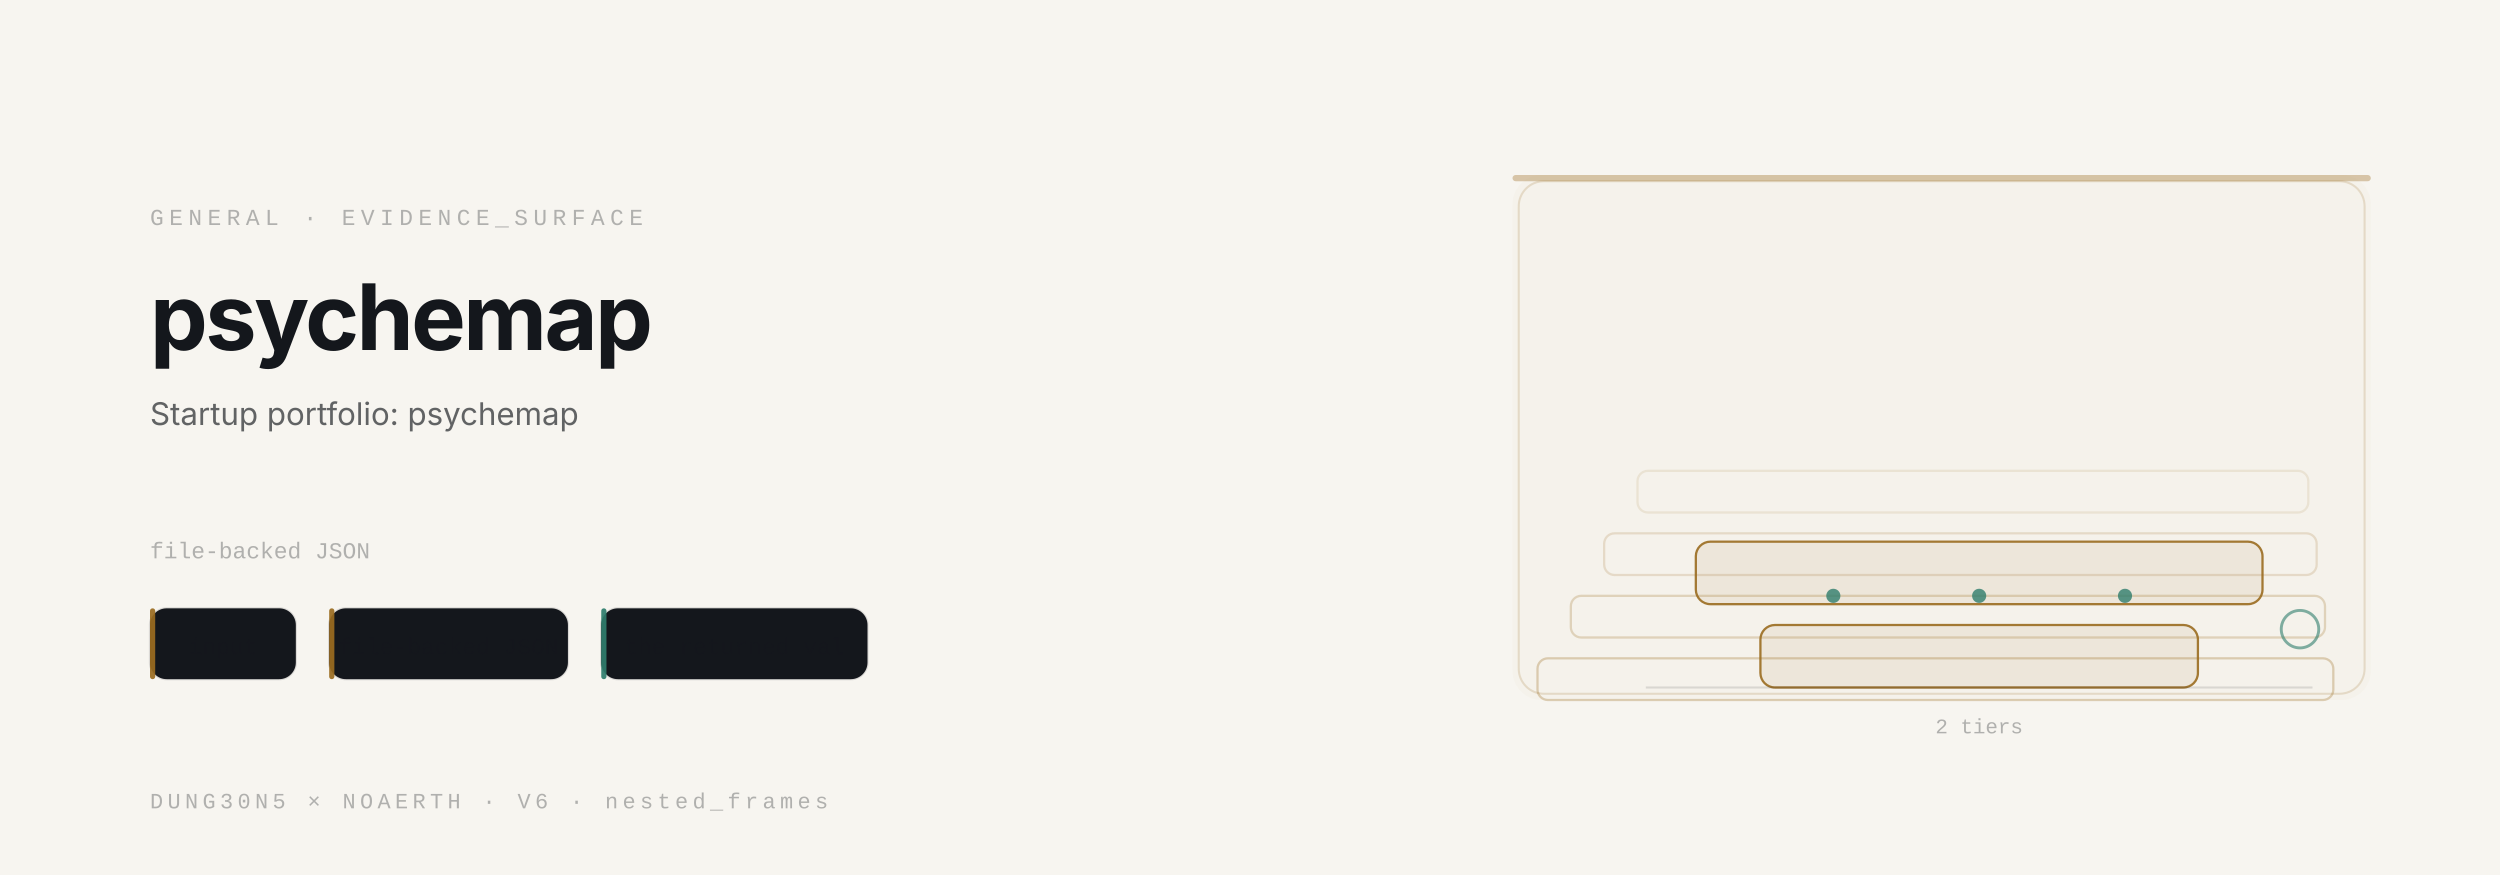
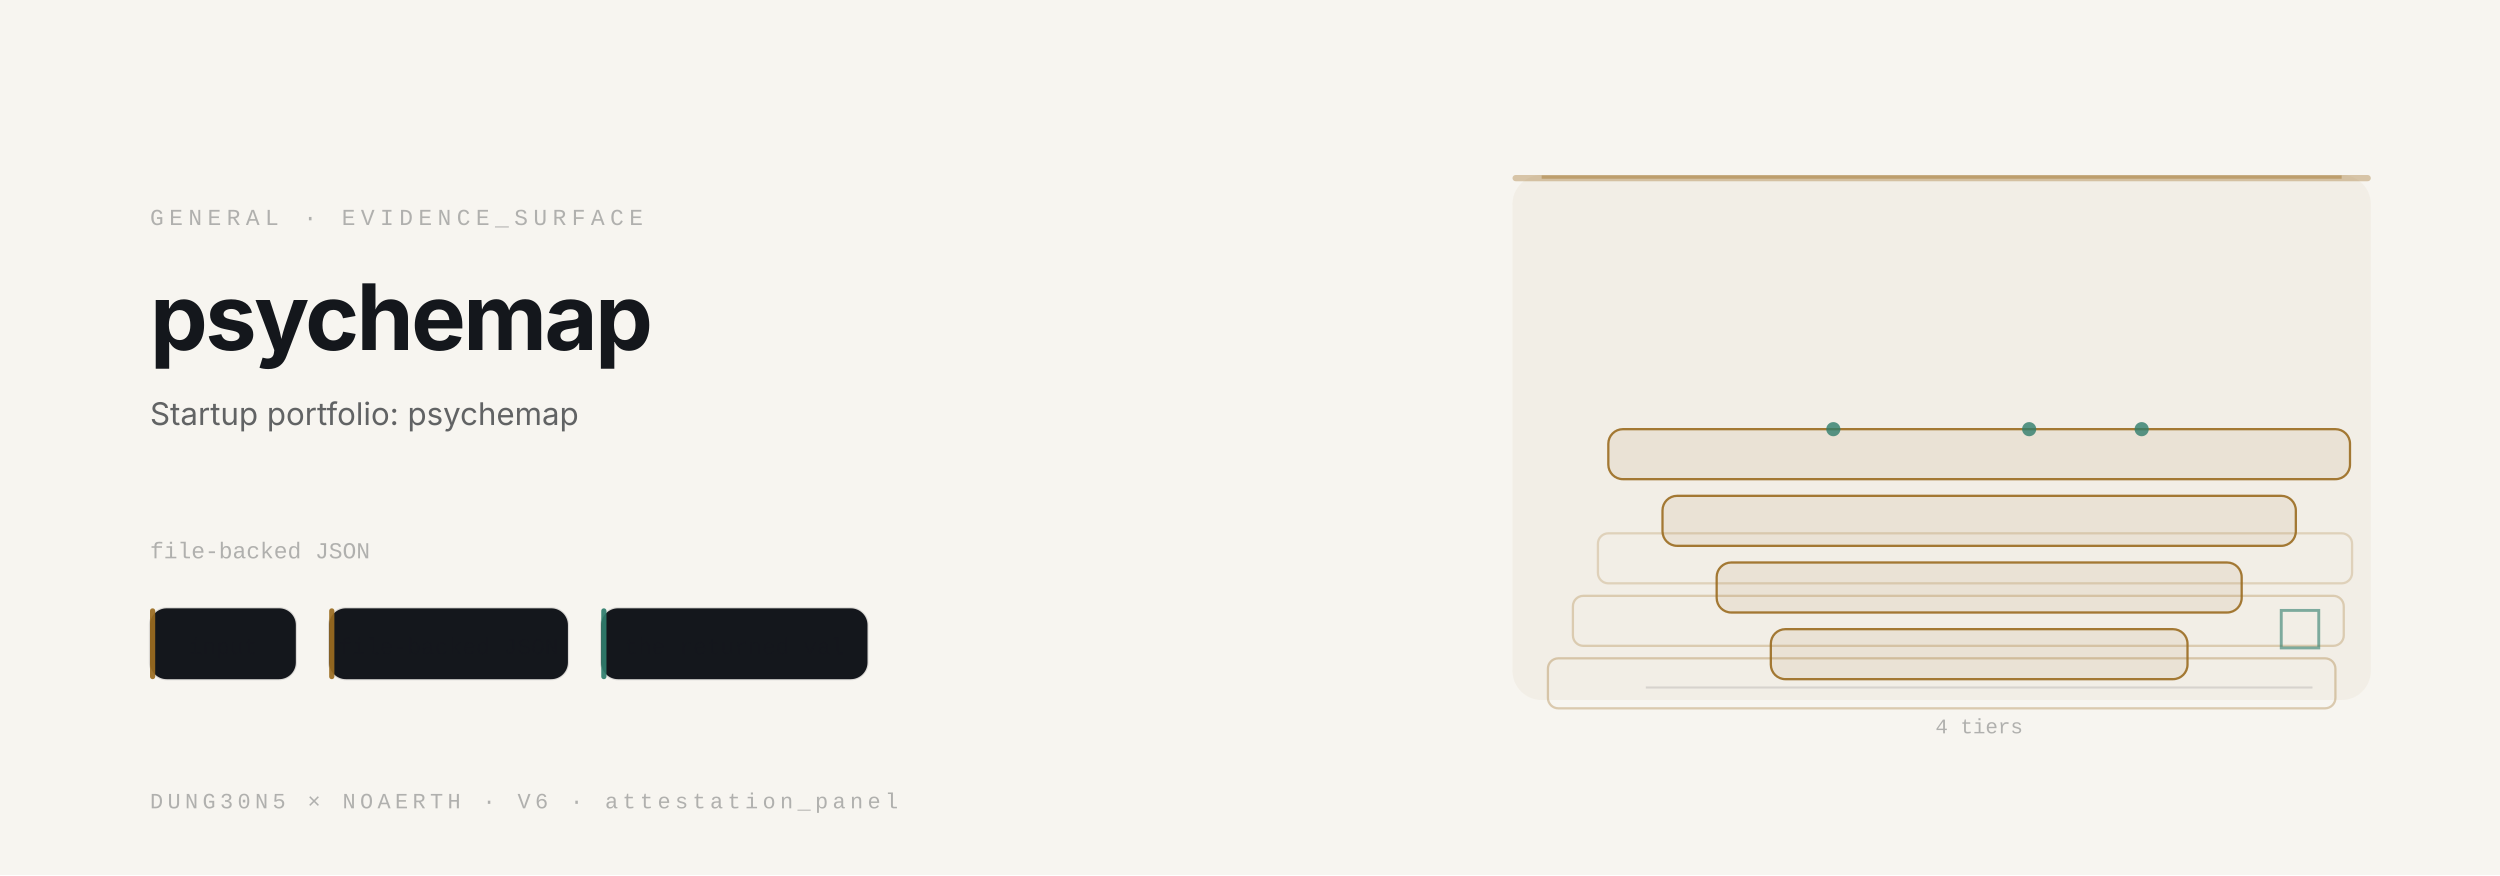
<svg xmlns="http://www.w3.org/2000/svg" viewBox="0 0 1200 420" width="1200" height="420" role="img" aria-label="psychemap: input → file-backed JSON → the returned value">
  <rect width="1200" height="420" fill="#f7f5f0" />
  <text x="72" y="108" font-family="ui-monospace, SFMono-Regular, Menlo, Monaco, Consolas, 'Liberation Mono', monospace" font-size="11" letter-spacing="2.6" fill="#14171c4f">GENERAL · EVIDENCE_SURFACE</text>
  <text x="72" y="168" font-family="-apple-system, BlinkMacSystemFont, 'Segoe UI', Inter, Helvetica, Arial, sans-serif" font-size="44" font-weight="660" letter-spacing="-1.2" fill="#14171c">psychemap</text>
  <text x="72" y="204" font-family="-apple-system, BlinkMacSystemFont, 'Segoe UI', Inter, Helvetica, Arial, sans-serif" font-size="15" fill="#14171ca8">Startup portfolio: psychemap</text>
  <text x="72" y="268" font-family="ui-monospace, SFMono-Regular, Menlo, Monaco, Consolas, 'Liberation Mono', monospace" font-size="11" fill="#14171c4f">file-backed JSON</text>
  <rect x="72.0" y="292.0" width="70.0" height="34.0" rx="8" fill="#14171c" stroke="#14171c1f" stroke-width="1.1" />
  <rect x="72.0" y="292.0" width="2.5" height="34.0" rx="1.2" fill="#9a6b1f" opacity="0.92" />
  <text x="107.0" y="314" font-family="ui-monospace, SFMono-Regular, Menlo, Monaco, Consolas, 'Liberation Mono', monospace" font-size="11" fill="#14171c" fill-opacity="0.82" text-anchor="middle">input</text>
  <rect x="158.0" y="292.0" width="114.6" height="34.0" rx="8" fill="#14171c" stroke="#14171c1f" stroke-width="1.1" />
  <rect x="158.0" y="292.0" width="2.5" height="34.0" rx="1.2" fill="#9a6b1f" opacity="0.92" />
  <text x="215.3" y="314" font-family="ui-monospace, SFMono-Regular, Menlo, Monaco, Consolas, 'Liberation Mono', monospace" font-size="11" fill="#14171c" fill-opacity="0.82" text-anchor="middle">file-backed JSON</text>
  <rect x="288.6" y="292.0" width="127.8" height="34.0" rx="8" fill="#14171c" stroke="#14171c1f" stroke-width="1.1" />
  <rect x="288.6" y="292.0" width="2.5" height="34.0" rx="1.2" fill="#2f7d6c" opacity="0.92" />
  <text x="352.5" y="314" font-family="ui-monospace, SFMono-Regular, Menlo, Monaco, Consolas, 'Liberation Mono', monospace" font-size="11" fill="#14171c" fill-opacity="0.82" text-anchor="middle">the returned val</text>
-   <rect x="726.0" y="84.0" width="412.0" height="252.0" rx="14" fill="#9a6b1f" fill-opacity="0.02" />
-   <rect x="729.0" y="87.0" width="406.0" height="246.0" rx="12" fill="none" stroke="#9a6b1f" stroke-width="1" stroke-opacity="0.18" />
-   <rect x="738.0" y="316.0" width="382.0" height="20" rx="5" fill="none" stroke="#9a6b1f" stroke-width="1.1" opacity="0.30" />
-   <rect x="754.0" y="286.0" width="362.0" height="20" rx="5" fill="none" stroke="#9a6b1f" stroke-width="1.1" opacity="0.24" />
-   <rect x="770.0" y="256.0" width="342.0" height="20" rx="5" fill="none" stroke="#9a6b1f" stroke-width="1.1" opacity="0.18" />
-   <rect x="786.0" y="226.0" width="322.0" height="20" rx="5" fill="none" stroke="#9a6b1f" stroke-width="1.1" opacity="0.12" />
+   <rect x="726.0" y="84.0" width="412.0" height="252.0" rx="14" fill="#9a6b1f" fill-opacity="0.05" />
+   <line x1="740.0" y1="85.0" x2="1124.0" y2="85.0" stroke="#9a6b1f" stroke-width="1.6" opacity="0.4" />
+   <rect x="743.0" y="316.0" width="378.0" height="24" rx="5" fill="none" stroke="#9a6b1f" stroke-width="1.1" opacity="0.32" />
+   <rect x="755.0" y="286.0" width="370.0" height="24" rx="5" fill="none" stroke="#9a6b1f" stroke-width="1.1" opacity="0.27" />
+   <rect x="767.0" y="256.0" width="362.0" height="24" rx="5" fill="none" stroke="#9a6b1f" stroke-width="1.1" opacity="0.22" />
  <rect x="726.0" y="84.0" width="412.0" height="3" rx="1.5" fill="#9a6b1f" opacity="0.35" />
-   <circle cx="1104.0" cy="302.0" r="9" fill="none" stroke="#2f7d6c" stroke-width="1.4" opacity="0.6" />
-   <rect x="845.0" y="300.0" width="210.0" height="30" rx="7" fill="#9a6b1f" fill-opacity="0.09" stroke="#9a6b1f" stroke-width="1.1" opacity="0.9" />
-   <rect x="814.0" y="260.0" width="272.0" height="30" rx="7" fill="#9a6b1f" fill-opacity="0.09" stroke="#9a6b1f" stroke-width="1.1" opacity="0.9" />
-   <circle cx="880" cy="286" r="3.4" fill="#2f7d6c" opacity="0.8" />
-   <circle cx="950" cy="286" r="3.4" fill="#2f7d6c" opacity="0.8" />
-   <circle cx="1020" cy="286" r="3.4" fill="#2f7d6c" opacity="0.8" />
+   <path d="M1095.0 293.0 h18 v18 h-18 z" fill="none" stroke="#2f7d6c" stroke-width="1.4" opacity="0.6" />
+   <rect x="850.0" y="302.0" width="200.0" height="24" rx="7" fill="#9a6b1f" fill-opacity="0.09" stroke="#9a6b1f" stroke-width="1.1" opacity="0.9" />
+   <rect x="824.0" y="270.0" width="252.0" height="24" rx="7" fill="#9a6b1f" fill-opacity="0.09" stroke="#9a6b1f" stroke-width="1.1" opacity="0.9" />
+   <rect x="798.0" y="238.0" width="304.0" height="24" rx="7" fill="#9a6b1f" fill-opacity="0.09" stroke="#9a6b1f" stroke-width="1.1" opacity="0.9" />
+   <rect x="772.0" y="206.0" width="356.0" height="24" rx="7" fill="#9a6b1f" fill-opacity="0.09" stroke="#9a6b1f" stroke-width="1.1" opacity="0.9" />
+   <circle cx="880" cy="206" r="3.4" fill="#2f7d6c" opacity="0.8" />
+   <circle cx="974" cy="206" r="3.4" fill="#2f7d6c" opacity="0.8" />
+   <circle cx="1028" cy="206" r="3.4" fill="#2f7d6c" opacity="0.8" />
  <line x1="790" y1="330" x2="1110" y2="330" stroke="#14171c1f" stroke-width="1" />
-   <text x="950" y="352" font-family="ui-monospace, SFMono-Regular, Menlo, Monaco, Consolas, 'Liberation Mono', monospace" font-size="10" fill="#14171c4f" text-anchor="middle">2 tiers</text>
-   <text x="72" y="388" font-family="ui-monospace, SFMono-Regular, Menlo, Monaco, Consolas, 'Liberation Mono', monospace" font-size="10.5" letter-spacing="2.1" fill="#14171c4f">DUNG30N5 × NOAERTH · V6 · nested_frames</text>
+   <text x="950" y="352" font-family="ui-monospace, SFMono-Regular, Menlo, Monaco, Consolas, 'Liberation Mono', monospace" font-size="10" fill="#14171c4f" text-anchor="middle">4 tiers</text>
+   <text x="72" y="388" font-family="ui-monospace, SFMono-Regular, Menlo, Monaco, Consolas, 'Liberation Mono', monospace" font-size="10.5" letter-spacing="2.1" fill="#14171c4f">DUNG30N5 × NOAERTH · V6 · attestation_panel</text>
</svg>
